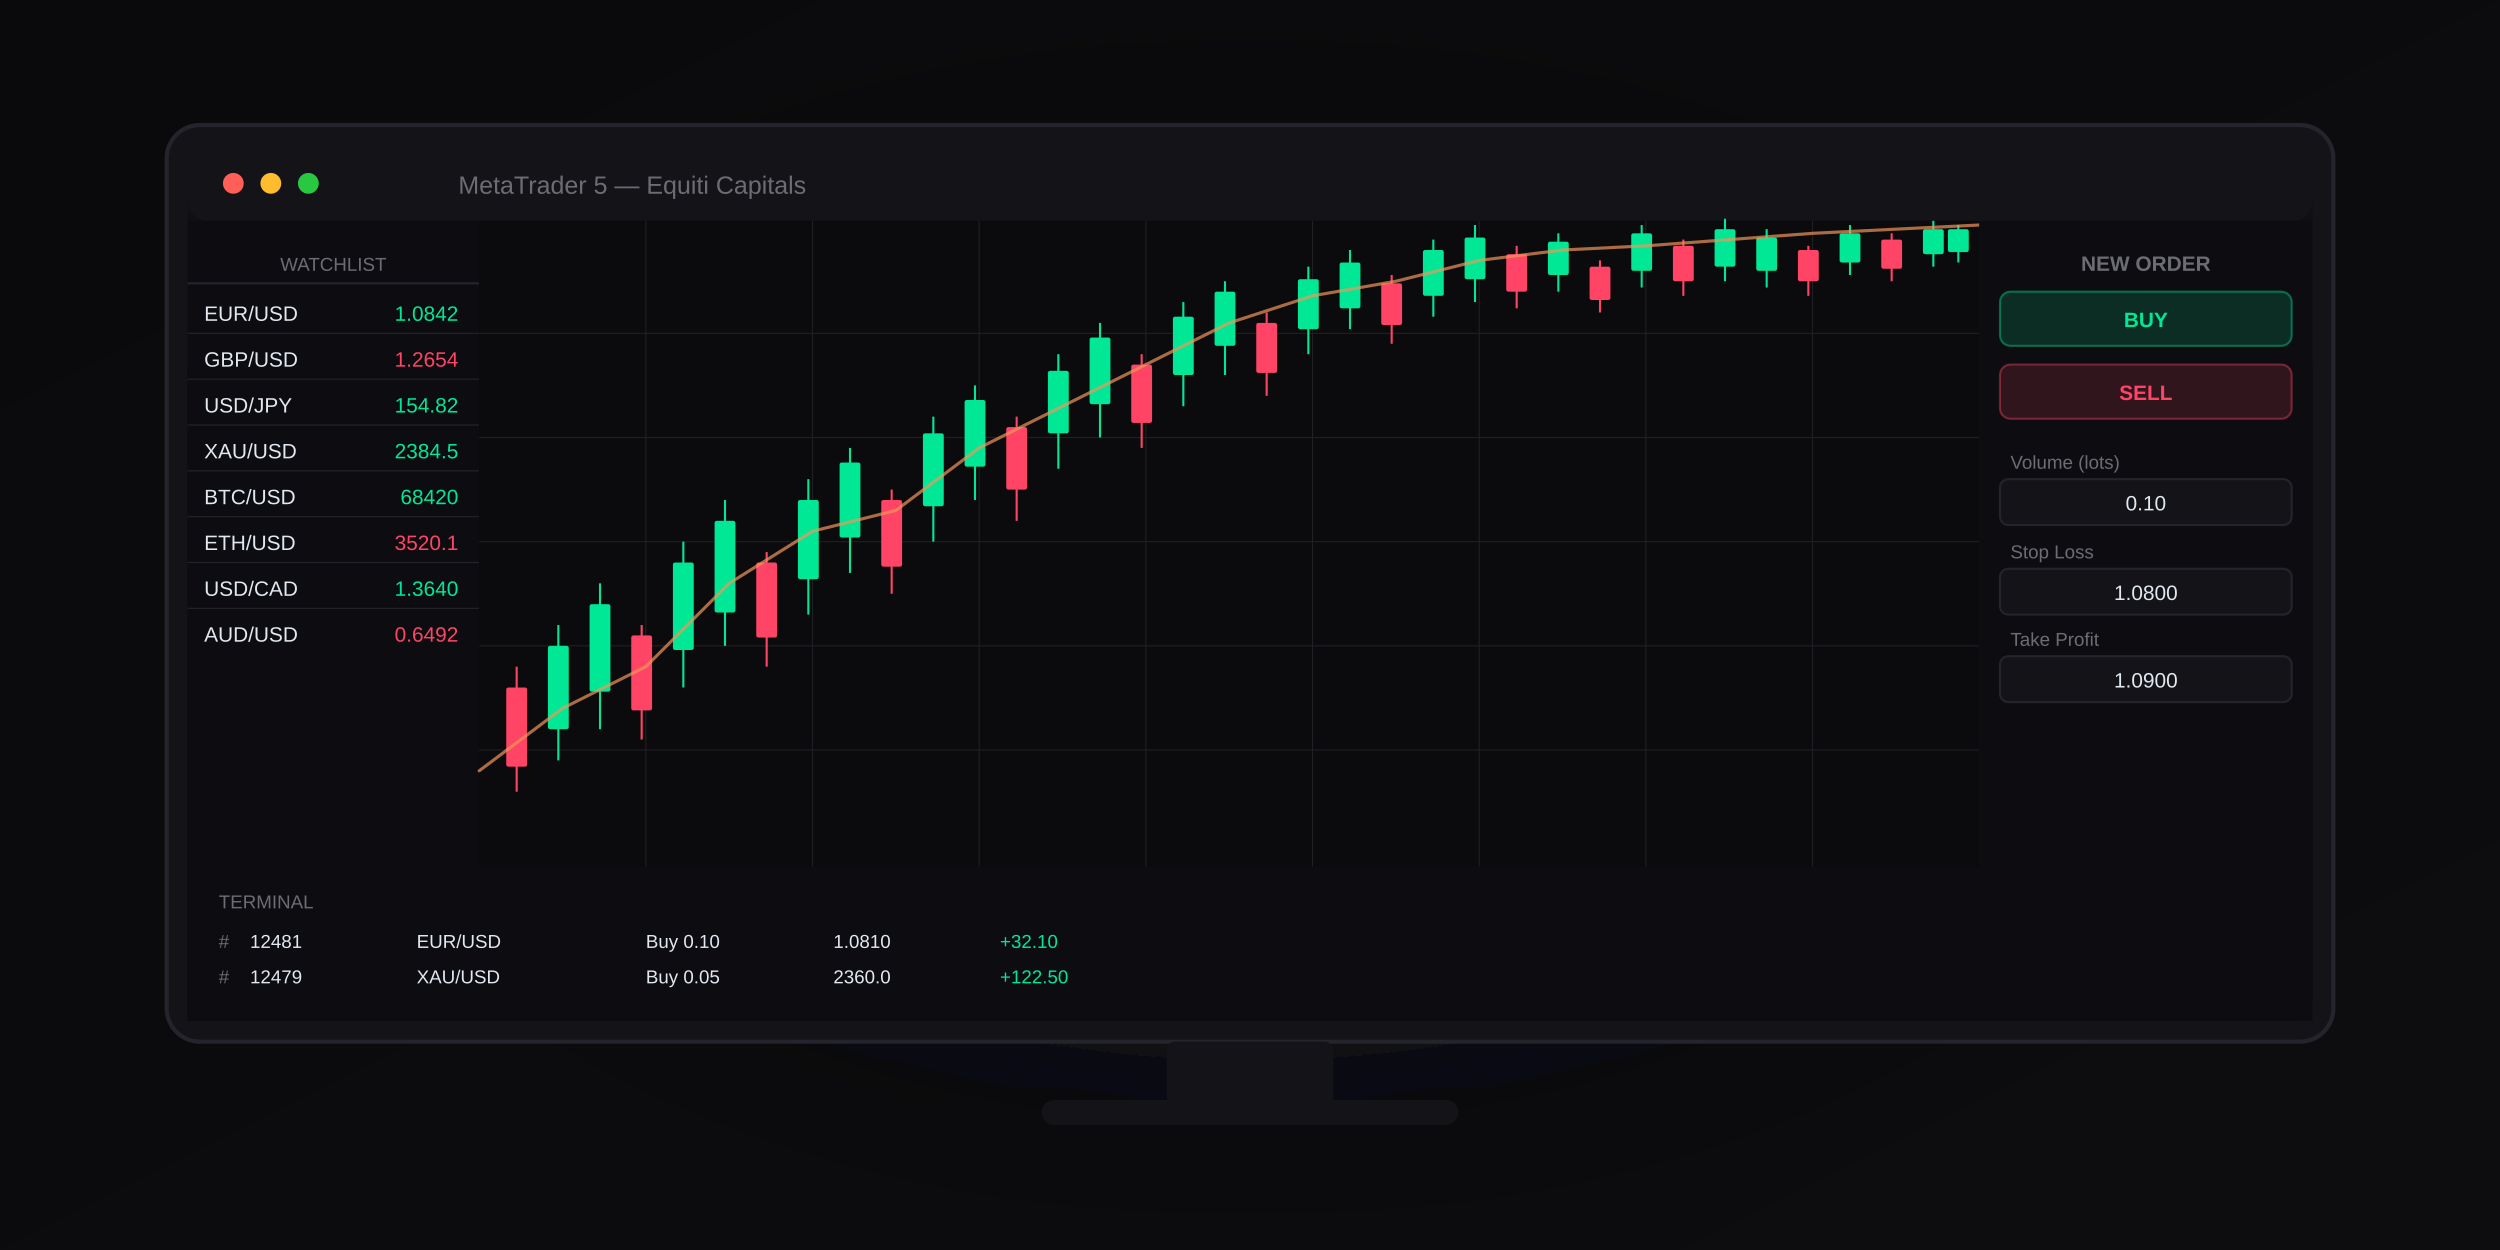
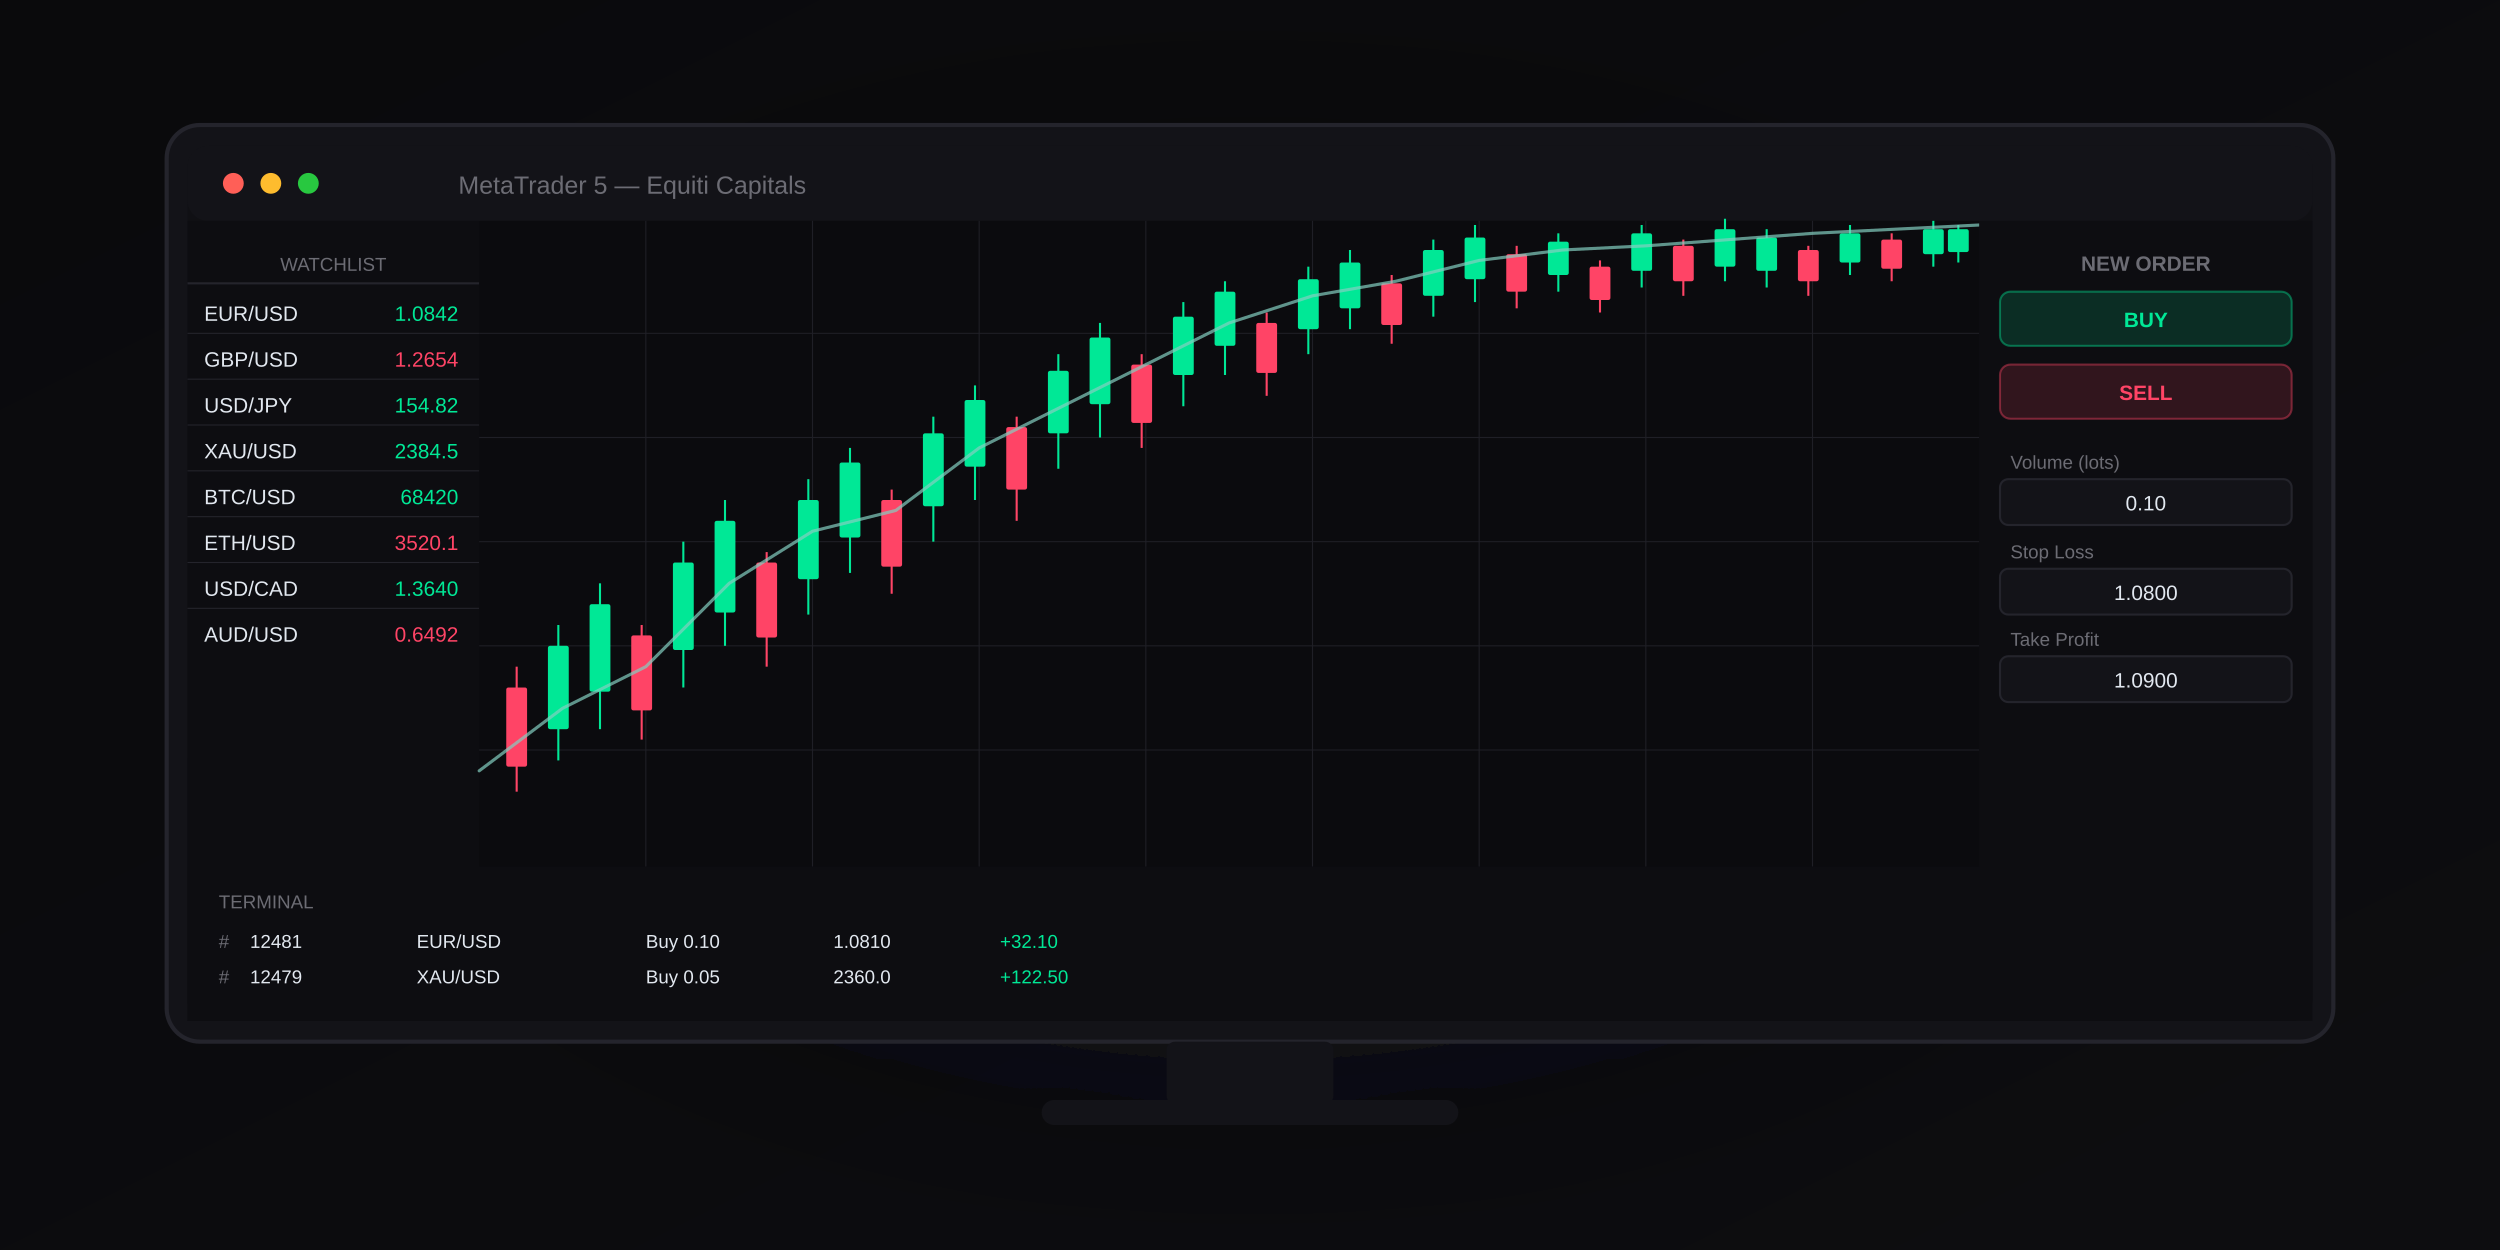
<svg xmlns="http://www.w3.org/2000/svg" viewBox="0 0 1200 600">
  <defs>
    <linearGradient id="bg" x1="0%" y1="0%" x2="100%" y2="100%">
      <stop offset="0%" stop-color="#0a0a0c" />
      <stop offset="100%" stop-color="#0d0d10" />
    </linearGradient>
    <linearGradient id="screen" x1="0%" y1="0%" x2="0%" y2="100%">
      <stop offset="0%" stop-color="#101014" />
      <stop offset="100%" stop-color="#0b0b0e" />
    </linearGradient>
    <linearGradient id="green" x1="0%" y1="100%" x2="0%" y2="0%">
      <stop offset="0%" stop-color="#00e896" stop-opacity="0" />
      <stop offset="100%" stop-color="#00e896" />
    </linearGradient>
    <linearGradient id="red" x1="0%" y1="100%" x2="0%" y2="0%">
      <stop offset="0%" stop-color="#ff4466" stop-opacity="0" />
      <stop offset="100%" stop-color="#ff4466" />
    </linearGradient>
    <radialGradient id="glow" cx="50%" cy="50%" r="50%">
      <stop offset="0%" stop-color="#1a1a20" stop-opacity="0.6" />
      <stop offset="100%" stop-color="#1a1a20" stop-opacity="0" />
    </radialGradient>
    <filter id="blur">
      <feGaussianBlur stdDeviation="25" />
    </filter>
  </defs>
  <rect width="1200" height="600" fill="url(#bg)" />
  <ellipse cx="600" cy="300" rx="500" ry="300" fill="url(#glow)" filter="url(#blur)" />
  <rect x="80" y="60" width="1040" height="440" rx="16" fill="#131318" stroke="#24242c" stroke-width="2" />
  <rect x="90" y="70" width="1020" height="420" rx="10" fill="url(#screen)" />
  <rect x="560" y="500" width="80" height="30" rx="4" fill="#131318" />
  <rect x="500" y="528" width="200" height="12" rx="6" fill="#131318" />
  <rect x="90" y="70" width="1020" height="36" rx="10" fill="#131318" />
  <circle cx="112" cy="88" r="5" fill="#ff5f57" />
  <circle cx="130" cy="88" r="5" fill="#febc2e" />
  <circle cx="148" cy="88" r="5" fill="#28c840" />
  <text x="220" y="93" font-family="Arial" font-size="12" fill="#6c6c74">MetaTrader 5 — Equiti Capitals</text>
  <rect x="90" y="106" width="140" height="384" fill="#0d0d11" />
  <text x="160" y="130" font-family="Arial" font-size="9" fill="#6c6c74" text-anchor="middle">WATCHLIST</text>
  <line x1="90" y1="136" x2="230" y2="136" stroke="#24242c" stroke-width="1" />
  <g font-family="Arial" font-size="10">
    <text x="98" y="154" fill="#e2e8f0">EUR/USD</text>
    <text x="220" y="154" fill="#00e896" text-anchor="end">1.0842</text>
    <line x1="90" y1="160" x2="230" y2="160" stroke="#24242c" stroke-width="0.5" />
    <text x="98" y="176" fill="#e2e8f0">GBP/USD</text>
    <text x="220" y="176" fill="#ff4466" text-anchor="end">1.2654</text>
    <line x1="90" y1="182" x2="230" y2="182" stroke="#24242c" stroke-width="0.5" />
    <text x="98" y="198" fill="#e2e8f0">USD/JPY</text>
    <text x="220" y="198" fill="#00e896" text-anchor="end">154.82</text>
    <line x1="90" y1="204" x2="230" y2="204" stroke="#24242c" stroke-width="0.5" />
    <text x="98" y="220" fill="#e2e8f0">XAU/USD</text>
    <text x="220" y="220" fill="#00e896" text-anchor="end">2384.5</text>
    <line x1="90" y1="226" x2="230" y2="226" stroke="#24242c" stroke-width="0.5" />
    <text x="98" y="242" fill="#e2e8f0">BTC/USD</text>
    <text x="220" y="242" fill="#00e896" text-anchor="end">68420</text>
    <line x1="90" y1="248" x2="230" y2="248" stroke="#24242c" stroke-width="0.5" />
    <text x="98" y="264" fill="#e2e8f0">ETH/USD</text>
    <text x="220" y="264" fill="#ff4466" text-anchor="end">3520.1</text>
    <line x1="90" y1="270" x2="230" y2="270" stroke="#24242c" stroke-width="0.5" />
    <text x="98" y="286" fill="#e2e8f0">USD/CAD</text>
    <text x="220" y="286" fill="#00e896" text-anchor="end">1.3640</text>
    <line x1="90" y1="292" x2="230" y2="292" stroke="#24242c" stroke-width="0.5" />
    <text x="98" y="308" fill="#e2e8f0">AUD/USD</text>
    <text x="220" y="308" fill="#ff4466" text-anchor="end">0.6492</text>
  </g>
  <rect x="230" y="106" width="720" height="310" fill="#0b0b0e" />
  <g stroke="#24242c" stroke-width="0.5" opacity="0.8">
    <line x1="230" y1="160" x2="950" y2="160" />
    <line x1="230" y1="210" x2="950" y2="210" />
    <line x1="230" y1="260" x2="950" y2="260" />
    <line x1="230" y1="310" x2="950" y2="310" />
    <line x1="230" y1="360" x2="950" y2="360" />
    <line x1="310" y1="106" x2="310" y2="416" />
    <line x1="390" y1="106" x2="390" y2="416" />
    <line x1="470" y1="106" x2="470" y2="416" />
    <line x1="550" y1="106" x2="550" y2="416" />
    <line x1="630" y1="106" x2="630" y2="416" />
    <line x1="710" y1="106" x2="710" y2="416" />
    <line x1="790" y1="106" x2="790" y2="416" />
    <line x1="870" y1="106" x2="870" y2="416" />
  </g>
  <g>
    <line x1="248" y1="320" x2="248" y2="380" stroke="#ff4466" stroke-width="1" />
    <rect x="243" y="330" width="10" height="38" rx="1" fill="#ff4466" />
    <line x1="268" y1="300" x2="268" y2="365" stroke="#00e896" stroke-width="1" />
    <rect x="263" y="310" width="10" height="40" rx="1" fill="#00e896" />
    <line x1="288" y1="280" x2="288" y2="350" stroke="#00e896" stroke-width="1" />
    <rect x="283" y="290" width="10" height="42" rx="1" fill="#00e896" />
    <line x1="308" y1="300" x2="308" y2="355" stroke="#ff4466" stroke-width="1" />
    <rect x="303" y="305" width="10" height="36" rx="1" fill="#ff4466" />
    <line x1="328" y1="260" x2="328" y2="330" stroke="#00e896" stroke-width="1" />
    <rect x="323" y="270" width="10" height="42" rx="1" fill="#00e896" />
    <line x1="348" y1="240" x2="348" y2="310" stroke="#00e896" stroke-width="1" />
    <rect x="343" y="250" width="10" height="44" rx="1" fill="#00e896" />
    <line x1="368" y1="265" x2="368" y2="320" stroke="#ff4466" stroke-width="1" />
    <rect x="363" y="270" width="10" height="36" rx="1" fill="#ff4466" />
    <line x1="388" y1="230" x2="388" y2="295" stroke="#00e896" stroke-width="1" />
    <rect x="383" y="240" width="10" height="38" rx="1" fill="#00e896" />
    <line x1="408" y1="215" x2="408" y2="275" stroke="#00e896" stroke-width="1" />
    <rect x="403" y="222" width="10" height="36" rx="1" fill="#00e896" />
    <line x1="428" y1="235" x2="428" y2="285" stroke="#ff4466" stroke-width="1" />
    <rect x="423" y="240" width="10" height="32" rx="1" fill="#ff4466" />
    <line x1="448" y1="200" x2="448" y2="260" stroke="#00e896" stroke-width="1" />
    <rect x="443" y="208" width="10" height="35" rx="1" fill="#00e896" />
    <line x1="468" y1="185" x2="468" y2="240" stroke="#00e896" stroke-width="1" />
    <rect x="463" y="192" width="10" height="32" rx="1" fill="#00e896" />
    <line x1="488" y1="200" x2="488" y2="250" stroke="#ff4466" stroke-width="1" />
    <rect x="483" y="205" width="10" height="30" rx="1" fill="#ff4466" />
    <line x1="508" y1="170" x2="508" y2="225" stroke="#00e896" stroke-width="1" />
    <rect x="503" y="178" width="10" height="30" rx="1" fill="#00e896" />
    <line x1="528" y1="155" x2="528" y2="210" stroke="#00e896" stroke-width="1" />
    <rect x="523" y="162" width="10" height="32" rx="1" fill="#00e896" />
    <line x1="548" y1="170" x2="548" y2="215" stroke="#ff4466" stroke-width="1" />
    <rect x="543" y="175" width="10" height="28" rx="1" fill="#ff4466" />
    <line x1="568" y1="145" x2="568" y2="195" stroke="#00e896" stroke-width="1" />
    <rect x="563" y="152" width="10" height="28" rx="1" fill="#00e896" />
    <line x1="588" y1="135" x2="588" y2="180" stroke="#00e896" stroke-width="1" />
    <rect x="583" y="140" width="10" height="26" rx="1" fill="#00e896" />
    <line x1="608" y1="150" x2="608" y2="190" stroke="#ff4466" stroke-width="1" />
    <rect x="603" y="155" width="10" height="24" rx="1" fill="#ff4466" />
    <line x1="628" y1="128" x2="628" y2="170" stroke="#00e896" stroke-width="1" />
    <rect x="623" y="134" width="10" height="24" rx="1" fill="#00e896" />
    <line x1="648" y1="120" x2="648" y2="158" stroke="#00e896" stroke-width="1" />
    <rect x="643" y="126" width="10" height="22" rx="1" fill="#00e896" />
    <line x1="668" y1="132" x2="668" y2="165" stroke="#ff4466" stroke-width="1" />
    <rect x="663" y="136" width="10" height="20" rx="1" fill="#ff4466" />
    <line x1="688" y1="115" x2="688" y2="152" stroke="#00e896" stroke-width="1" />
    <rect x="683" y="120" width="10" height="22" rx="1" fill="#00e896" />
    <line x1="708" y1="108" x2="708" y2="145" stroke="#00e896" stroke-width="1" />
    <rect x="703" y="114" width="10" height="20" rx="1" fill="#00e896" />
    <line x1="728" y1="118" x2="728" y2="148" stroke="#ff4466" stroke-width="1" />
    <rect x="723" y="122" width="10" height="18" rx="1" fill="#ff4466" />
    <line x1="748" y1="112" x2="748" y2="140" stroke="#00e896" stroke-width="1" />
    <rect x="743" y="116" width="10" height="16" rx="1" fill="#00e896" />
    <line x1="768" y1="125" x2="768" y2="150" stroke="#ff4466" stroke-width="1" />
    <rect x="763" y="128" width="10" height="16" rx="1" fill="#ff4466" />
    <line x1="788" y1="108" x2="788" y2="138" stroke="#00e896" stroke-width="1" />
    <rect x="783" y="112" width="10" height="18" rx="1" fill="#00e896" />
    <line x1="808" y1="115" x2="808" y2="142" stroke="#ff4466" stroke-width="1" />
    <rect x="803" y="118" width="10" height="17" rx="1" fill="#ff4466" />
    <line x1="828" y1="105" x2="828" y2="135" stroke="#00e896" stroke-width="1" />
    <rect x="823" y="110" width="10" height="18" rx="1" fill="#00e896" />
    <line x1="848" y1="110" x2="848" y2="138" stroke="#00e896" stroke-width="1" />
    <rect x="843" y="114" width="10" height="16" rx="1" fill="#00e896" />
    <line x1="868" y1="118" x2="868" y2="142" stroke="#ff4466" stroke-width="1" />
    <rect x="863" y="120" width="10" height="15" rx="1" fill="#ff4466" />
    <line x1="888" y1="108" x2="888" y2="132" stroke="#00e896" stroke-width="1" />
    <rect x="883" y="112" width="10" height="14" rx="1" fill="#00e896" />
    <line x1="908" y1="112" x2="908" y2="135" stroke="#ff4466" stroke-width="1" />
    <rect x="903" y="115" width="10" height="14" rx="1" fill="#ff4466" />
    <line x1="928" y1="106" x2="928" y2="128" stroke="#00e896" stroke-width="1" />
    <rect x="923" y="110" width="10" height="12" rx="1" fill="#00e896" />
    <line x1="940" y1="108" x2="940" y2="126" stroke="#00e896" stroke-width="1" />
    <rect x="935" y="110" width="10" height="11" rx="1" fill="#00e896" />
  </g>
-   <polyline points="230,370 270,340 310,320 350,280 390,255 430,245 470,215 510,195 550,175 590,155 630,142 670,135 710,125 750,120 790,118 830,115 870,112 910,110 950,108" fill="none" stroke="#F0955A" stroke-width="1.5" opacity="0.7" stroke-linecap="round" stroke-linejoin="round" />
+   <polyline points="230,370 270,340 310,320 350,280 390,255 430,245 470,215 510,195 550,175 590,155 630,142 670,135 710,125 750,120 790,118 830,115 870,112 910,110 950,108" fill="none" stroke="#83cfc1" stroke-width="1.5" opacity="0.7" stroke-linecap="round" stroke-linejoin="round" />
  <rect x="950" y="106" width="160" height="310" fill="#0d0d11" />
  <text x="1030" y="130" font-family="Arial" font-size="10" font-weight="bold" fill="#6c6c74" text-anchor="middle">NEW ORDER</text>
  <rect x="960" y="140" width="140" height="26" rx="5" fill="#00e896" fill-opacity="0.15" stroke="#00e896" stroke-opacity="0.4" stroke-width="1" />
  <text x="1030" y="157" font-family="Arial" font-size="10" font-weight="bold" fill="#00e896" text-anchor="middle">BUY</text>
  <rect x="960" y="175" width="140" height="26" rx="5" fill="#ff4466" fill-opacity="0.15" stroke="#ff4466" stroke-opacity="0.4" stroke-width="1" />
  <text x="1030" y="192" font-family="Arial" font-size="10" font-weight="bold" fill="#ff4466" text-anchor="middle">SELL</text>
  <text x="965" y="225" font-family="Arial" font-size="9" fill="#6c6c74">Volume (lots)</text>
  <rect x="960" y="230" width="140" height="22" rx="4" fill="#131318" stroke="#24242c" stroke-width="1" />
  <text x="1030" y="245" font-family="Arial" font-size="10" fill="#e2e8f0" text-anchor="middle">0.10</text>
  <text x="965" y="268" font-family="Arial" font-size="9" fill="#6c6c74">Stop Loss</text>
  <rect x="960" y="273" width="140" height="22" rx="4" fill="#131318" stroke="#24242c" stroke-width="1" />
  <text x="1030" y="288" font-family="Arial" font-size="10" fill="#e2e8f0" text-anchor="middle">1.0800</text>
  <text x="965" y="310" font-family="Arial" font-size="9" fill="#6c6c74">Take Profit</text>
  <rect x="960" y="315" width="140" height="22" rx="4" fill="#131318" stroke="#24242c" stroke-width="1" />
  <text x="1030" y="330" font-family="Arial" font-size="10" fill="#e2e8f0" text-anchor="middle">1.0900</text>
  <rect x="90" y="416" width="1020" height="74" fill="#0d0d11" rx="0" />
  <text x="105" y="436" font-family="Arial" font-size="9" fill="#6c6c74">TERMINAL</text>
  <g font-family="Arial" font-size="9">
    <text x="105" y="455" fill="#6c6c74">#</text>
    <text x="120" y="455" fill="#e2e8f0">12481</text>
    <text x="200" y="455" fill="#e2e8f0">EUR/USD</text>
    <text x="310" y="455" fill="#e2e8f0">Buy 0.10</text>
    <text x="400" y="455" fill="#e2e8f0">1.0810</text>
    <text x="480" y="455" fill="#00e896">+32.10</text>
    <text x="105" y="472" fill="#6c6c74">#</text>
    <text x="120" y="472" fill="#e2e8f0">12479</text>
    <text x="200" y="472" fill="#e2e8f0">XAU/USD</text>
    <text x="310" y="472" fill="#e2e8f0">Buy 0.05</text>
    <text x="400" y="472" fill="#e2e8f0">2360.0</text>
    <text x="480" y="472" fill="#00e896">+122.50</text>
  </g>
</svg>
